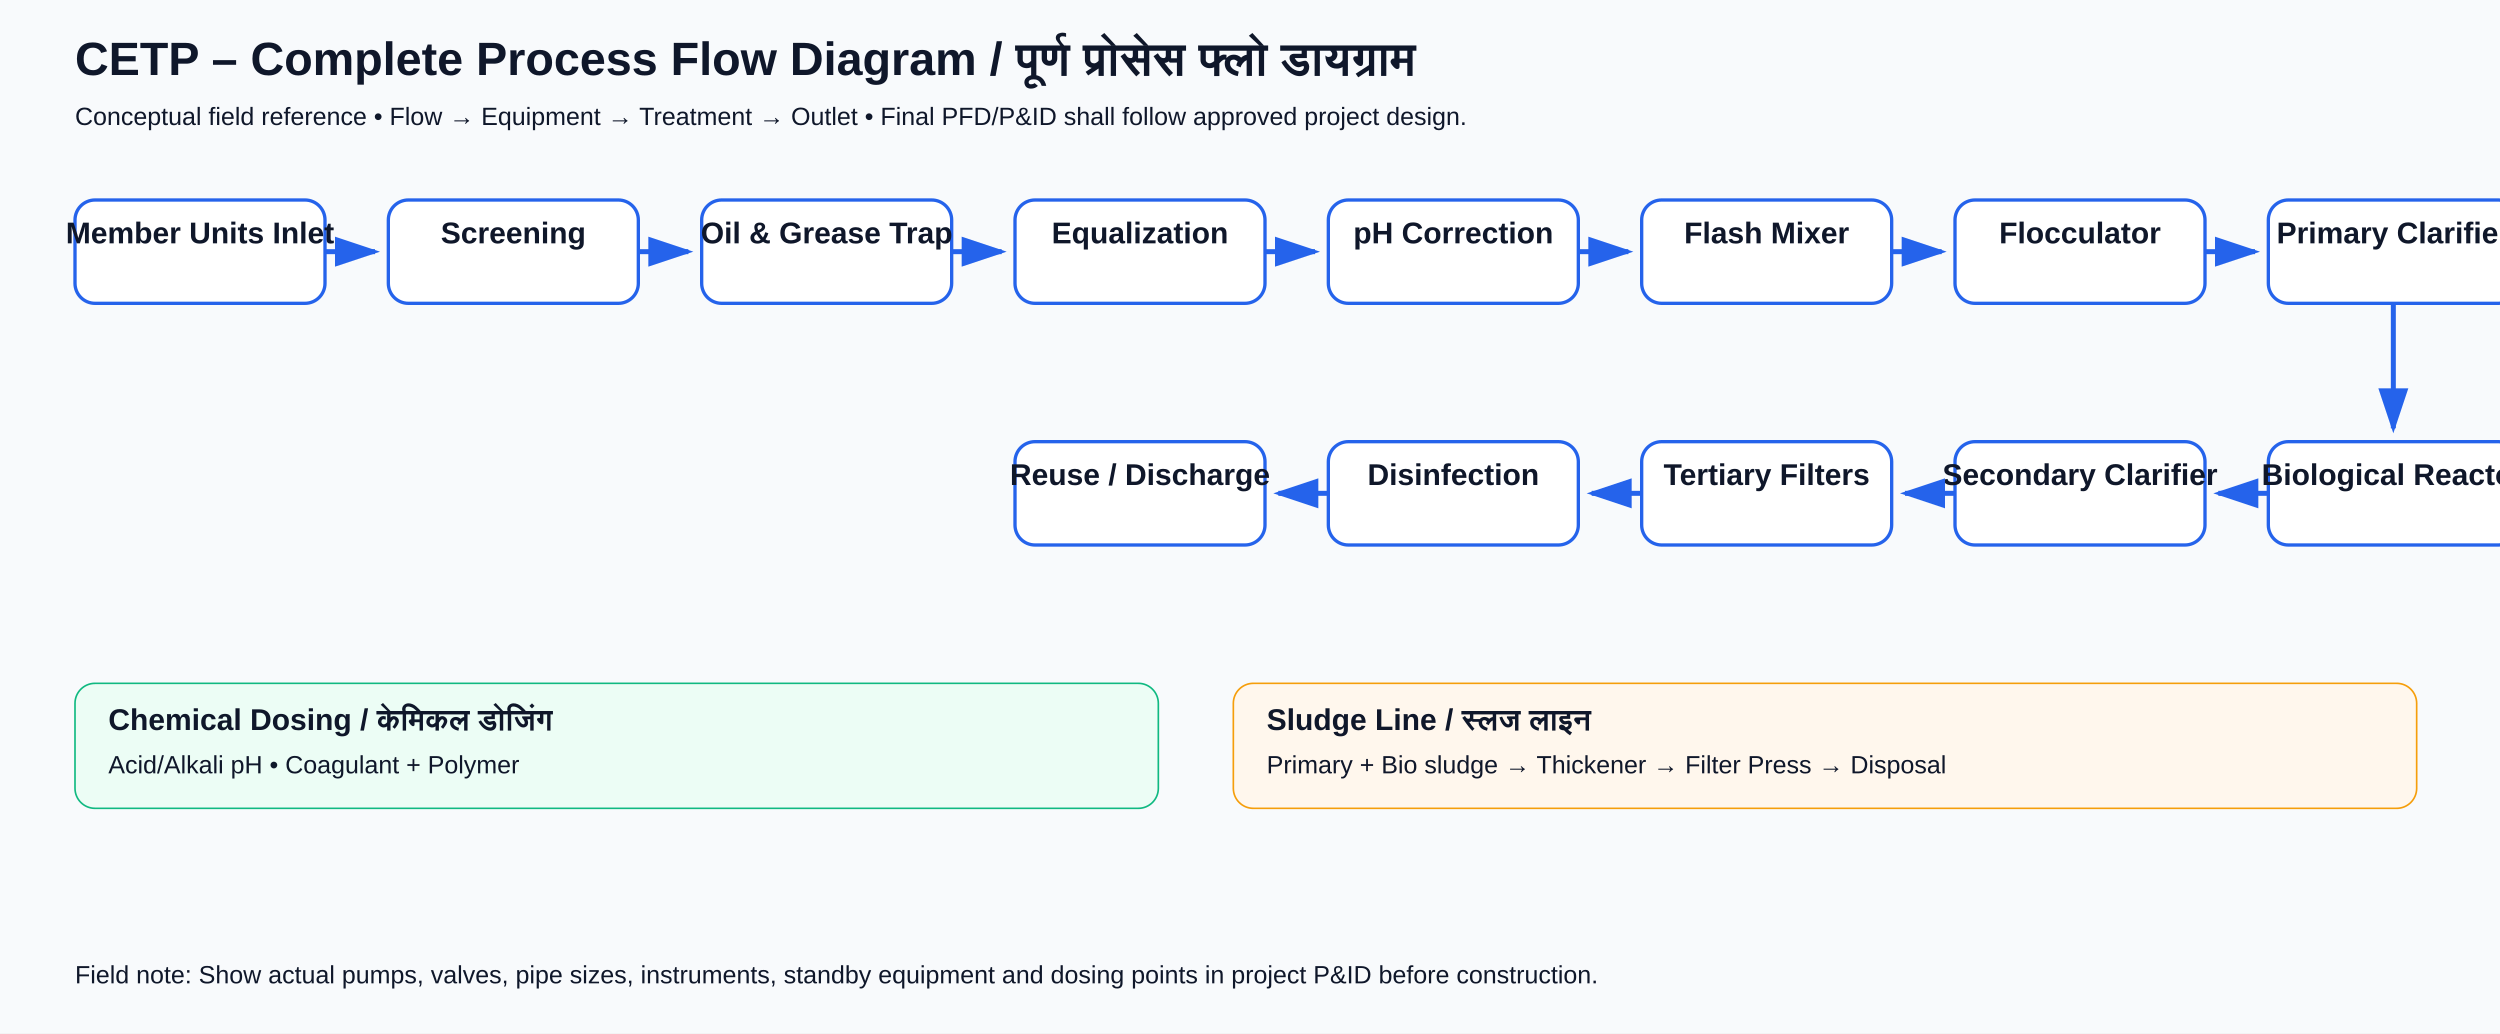
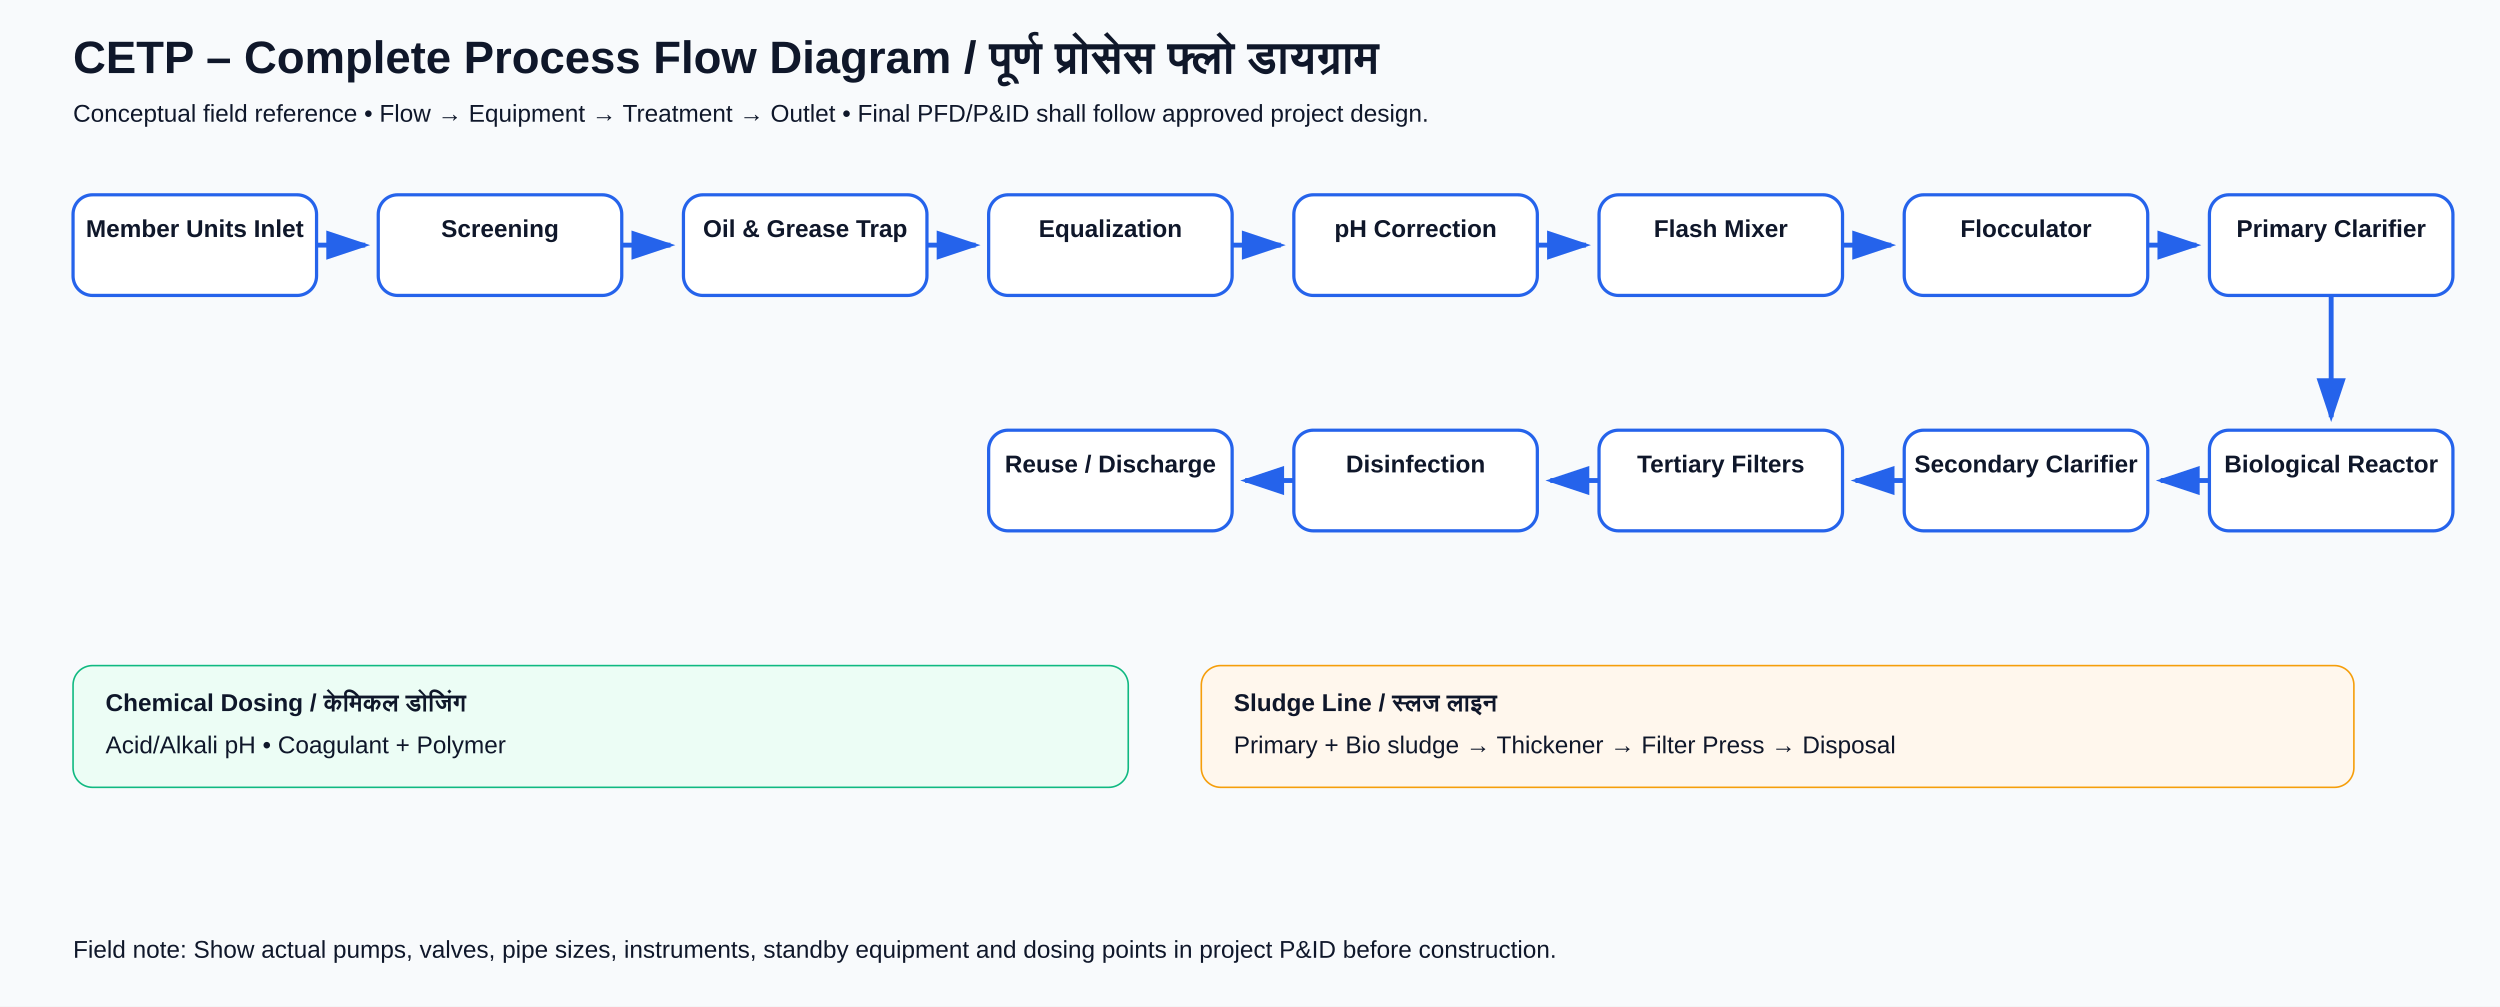
- <svg xmlns="http://www.w3.org/2000/svg" width="1500" height="620" viewBox="0 0 1500 620">
+ <svg xmlns="http://www.w3.org/2000/svg" width="1540" height="620" viewBox="0 0 1540 620">
  <defs>
    <marker id="a" markerWidth="10" markerHeight="10" refX="8" refY="3" orient="auto">
      <path d="M0,0 L0,6 L9,3 z" fill="#2563eb" />
    </marker>
-     <style>.t{font-family:Arial,sans-serif;fill:#0f172a}.b{fill:#fff;stroke:#2563eb;stroke-width:2}.l{stroke:#2563eb;stroke-width:3;fill:none;marker-end:url(#a)}.s{font-size:18px;font-weight:700}.n{font-size:15px}.h{font-size:28px;font-weight:700}</style>
+     <style>.t{font-family:Arial,sans-serif;fill:#0f172a}.b{fill:#fff;stroke:#2563eb;stroke-width:2}.l{stroke:#2563eb;stroke-width:3;fill:none;marker-end:url(#a)}.s{font-size:15px;font-weight:700}.n{font-size:15px}.h{font-size:28px;font-weight:700}</style>
  </defs>
  <rect width="100%" height="100%" fill="#f8fafc" />
  <text class="t h" x="45" y="45">CETP – Complete Process Flow Diagram / पूर्ण प्रोसेस फ्लो डायग्राम</text>
  <text class="t n" x="45" y="75">Conceptual field reference • Flow → Equipment → Treatment → Outlet • Final PFD/P&amp;ID shall follow approved project design.</text>
  <rect class="b" x="45" y="120" rx="12" width="150" height="62" />
  <text class="t s" text-anchor="middle" x="120.0" y="146">Member Units Inlet</text>
  <rect class="b" x="233" y="120" rx="12" width="150" height="62" />
  <text class="t s" text-anchor="middle" x="308.0" y="146">Screening</text>
  <rect class="b" x="421" y="120" rx="12" width="150" height="62" />
  <text class="t s" text-anchor="middle" x="496.0" y="146">Oil &amp; Grease Trap</text>
  <rect class="b" x="609" y="120" rx="12" width="150" height="62" />
  <text class="t s" text-anchor="middle" x="684.0" y="146">Equalization</text>
  <rect class="b" x="797" y="120" rx="12" width="150" height="62" />
  <text class="t s" text-anchor="middle" x="872.0" y="146">pH Correction</text>
  <rect class="b" x="985" y="120" rx="12" width="150" height="62" />
  <text class="t s" text-anchor="middle" x="1060.0" y="146">Flash Mixer</text>
  <rect class="b" x="1173" y="120" rx="12" width="150" height="62" />
  <text class="t s" text-anchor="middle" x="1248.0" y="146">Flocculator</text>
  <rect class="b" x="1361" y="120" rx="12" width="150" height="62" />
  <text class="t s" text-anchor="middle" x="1436.0" y="146">Primary Clarifier</text>
  <rect class="b" x="1361" y="265" rx="12" width="150" height="62" />
  <text class="t s" text-anchor="middle" x="1436.0" y="291">Biological Reactor</text>
  <rect class="b" x="1173" y="265" rx="12" width="150" height="62" />
  <text class="t s" text-anchor="middle" x="1248.0" y="291">Secondary Clarifier</text>
  <rect class="b" x="985" y="265" rx="12" width="150" height="62" />
  <text class="t s" text-anchor="middle" x="1060.0" y="291">Tertiary Filters</text>
  <rect class="b" x="797" y="265" rx="12" width="150" height="62" />
  <text class="t s" text-anchor="middle" x="872.0" y="291">Disinfection</text>
  <rect class="b" x="609" y="265" rx="12" width="150" height="62" />
  <text class="t s" text-anchor="middle" x="684.0" y="291">Reuse / Discharge</text>
  <path class="l" d="M195,151.0 L225,151.0" />
  <path class="l" d="M383,151.0 L413,151.0" />
  <path class="l" d="M571,151.0 L601,151.0" />
  <path class="l" d="M759,151.0 L789,151.0" />
  <path class="l" d="M947,151.0 L977,151.0" />
  <path class="l" d="M1135,151.0 L1165,151.0" />
  <path class="l" d="M1323,151.0 L1353,151.0" />
  <path class="l" d="M1436.0,182 L1436.0,217 L1436.0,257" />
  <path class="l" d="M1361,296.0 L1331,296.0" />
  <path class="l" d="M1173,296.0 L1143,296.0" />
  <path class="l" d="M985,296.0 L955,296.0" />
  <path class="l" d="M797,296.0 L767,296.0" />
  <rect x="45" y="410" width="650" height="75" rx="12" fill="#ecfdf5" stroke="#10b981" />
  <text class="t s" x="65" y="438">Chemical Dosing / केमिकल डोजिंग</text>
  <text class="t n" x="65" y="464">Acid/Alkali pH • Coagulant + Polymer</text>
  <rect x="740" y="410" width="710" height="75" rx="12" fill="#fff7ed" stroke="#f59e0b" />
  <text class="t s" x="760" y="438">Sludge Line / स्लज लाइन</text>
  <text class="t n" x="760" y="464">Primary + Bio sludge → Thickener → Filter Press → Disposal</text>
  <text class="t n" x="45" y="590">Field note: Show actual pumps, valves, pipe sizes, instruments, standby equipment and dosing points in project P&amp;ID before construction.</text>
</svg>
